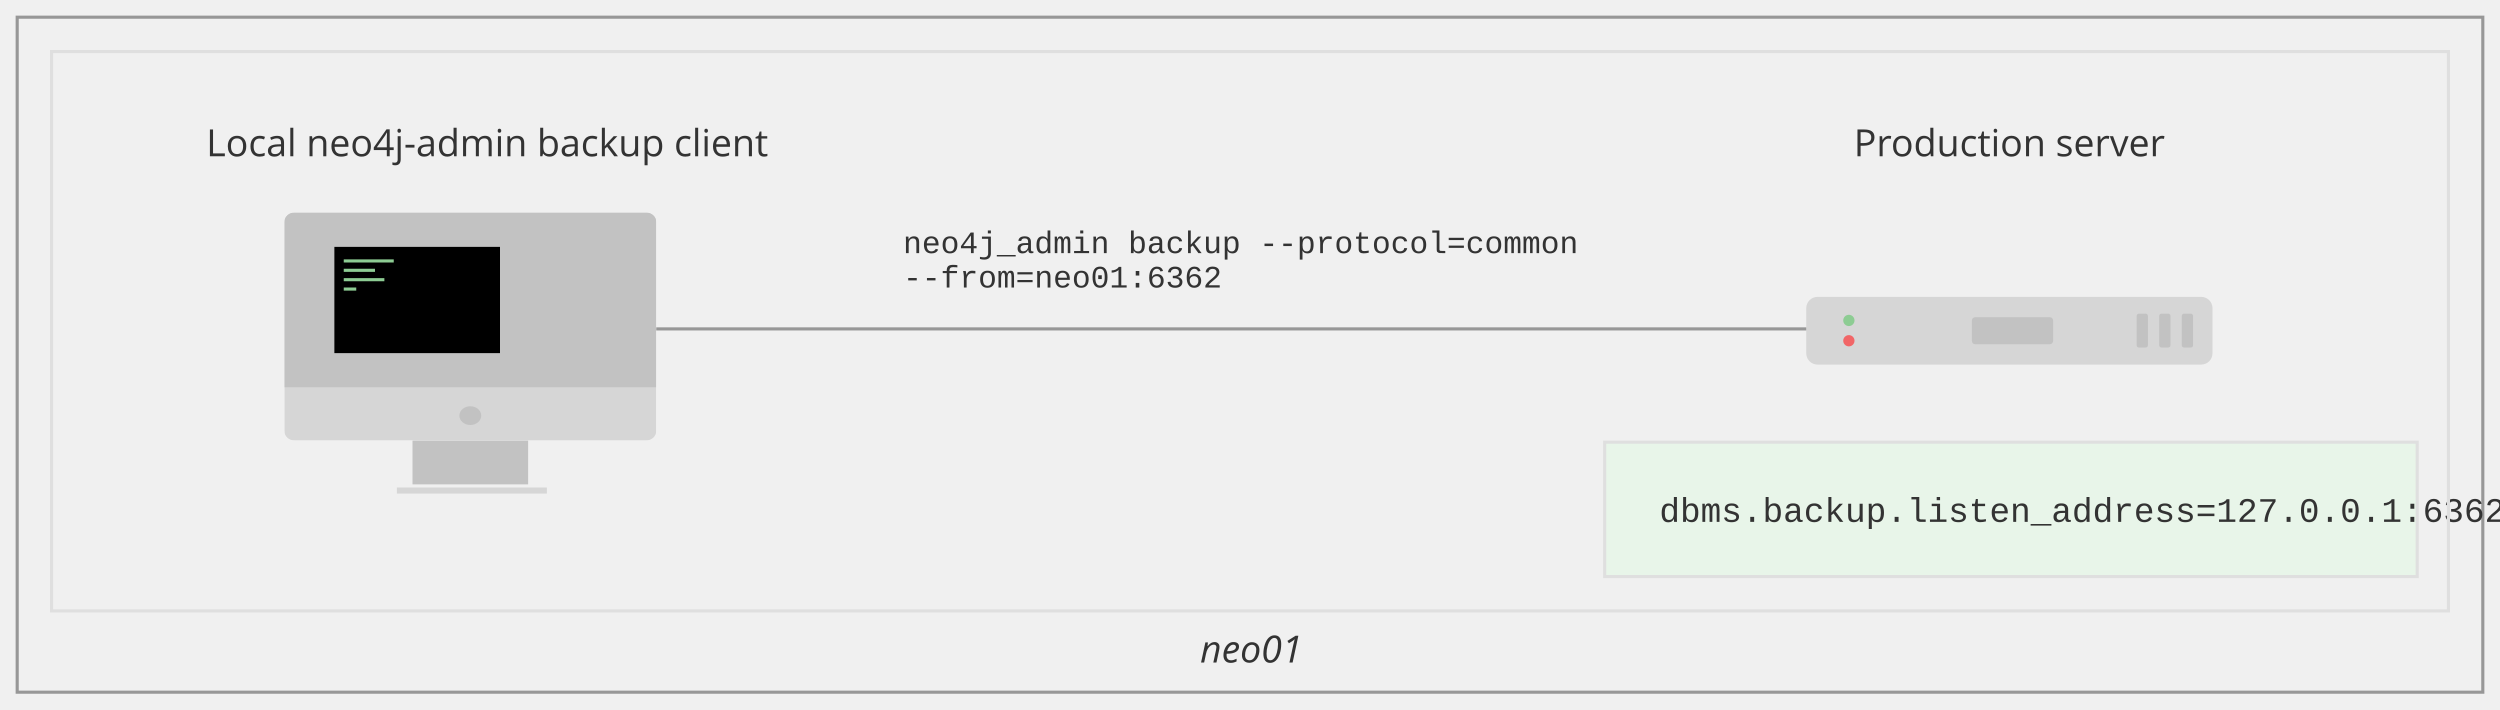
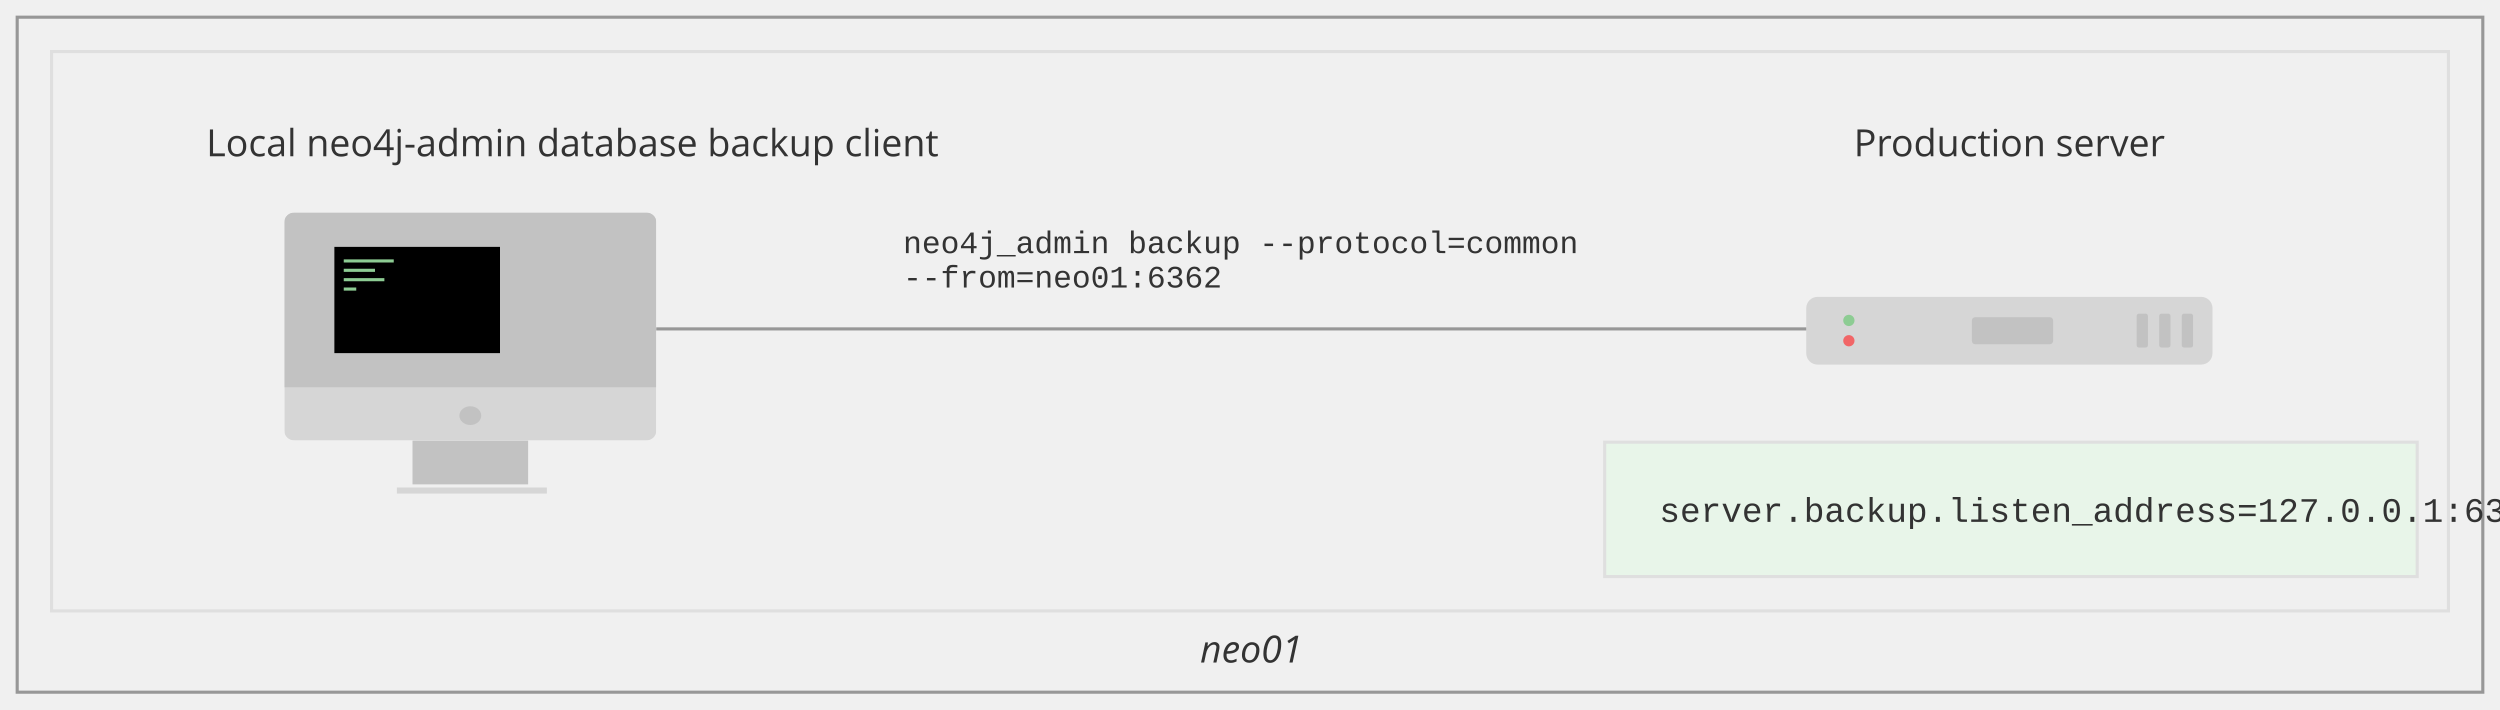
<svg xmlns="http://www.w3.org/2000/svg" xmlns:xlink="http://www.w3.org/1999/xlink" width="800px" height="227px" viewBox="0 0 800 227" version="1.1">
  <defs>
    <polygon id="path-1" points="0 0 119 0 119 72.962 0 72.962" />
    <polygon id="path-3" points="0 0 119 0 119 56 0 56" />
    <polygon id="path-5" points="0 90 119 90 119 0 0 0" />
  </defs>
  <g id="backup-local_server" stroke="none" stroke-width="1" fill="none" fill-rule="evenodd">
    <rect id="Rectangle-45" stroke="#979797" x="5.5" y="5.5" width="789" height="216" />
    <g id="Page-1-Copy-2" transform="translate(578, 95)">
      <path d="M126.389,21.667 L3.611,21.667 C1.616,21.667 0,20.05 0,18.056 L0,3.611 C0,1.616 1.616,0 3.611,0 L126.389,0 C128.384,0 130,1.616 130,3.611 L130,18.056 C130,20.05 128.384,21.667 126.389,21.667" id="Fill-1" fill="#D6D6D6" />
      <path d="M15.444,14.038 C15.444,15.036 14.636,15.844 13.639,15.844 C12.642,15.844 11.833,15.036 11.833,14.038 C11.833,13.041 12.642,12.233 13.639,12.233 C14.636,12.233 15.444,13.041 15.444,14.038" id="Fill-3" fill="#F16667" />
      <path d="M15.444,7.538 C15.444,8.536 14.636,9.344 13.639,9.344 C12.642,9.344 11.833,8.536 11.833,7.538 C11.833,6.541 12.642,5.733 13.639,5.733 C14.636,5.733 15.444,6.541 15.444,7.538" id="Fill-5" fill="#8DCC93" />
      <path d="M108.611,16.205 L106.444,16.205 C106.045,16.205 105.722,15.882 105.722,15.483 L105.722,6.094 C105.722,5.694 106.045,5.372 106.444,5.372 L108.611,5.372 C109.01,5.372 109.333,5.694 109.333,6.094 L109.333,15.483 C109.333,15.882 109.01,16.205 108.611,16.205" id="Fill-7" fill="#C2C2C2" />
      <path d="M115.831,16.205 L113.67,16.205 C113.269,16.205 112.945,15.881 112.945,15.48 L112.945,6.097 C112.945,5.696 113.269,5.372 113.67,5.372 L115.831,5.372 C116.231,5.372 116.556,5.696 116.556,6.097 L116.556,15.48 C116.556,15.881 116.231,16.205 115.831,16.205" id="Fill-9" fill="#C2C2C2" />
      <path d="M123.059,16.205 L120.885,16.205 C120.488,16.205 120.167,15.883 120.167,15.486 L120.167,6.09 C120.167,5.693 120.488,5.372 120.885,5.372 L123.059,5.372 C123.456,5.372 123.778,5.693 123.778,6.09 L123.778,15.486 C123.778,15.883 123.456,16.205 123.059,16.205" id="Fill-11" fill="#C2C2C2" />
      <path d="M79,7.581 L79,14.086 C79,14.683 78.516,15.167 77.92,15.167 L54.08,15.167 C53.484,15.167 53,14.683 53,14.086 L53,7.581 C53,6.984 53.484,6.5 54.08,6.5 L77.92,6.5 C78.516,6.5 79,6.984 79,7.581" id="Fill-13" fill="#C2C2C2" />
    </g>
    <text id="Production-server" font-family="OpenSans-Regular, Open Sans" font-size="12" font-weight="normal" fill="#333333">
      <tspan x="593.219" y="50">Production server</tspan>
    </text>
    <rect id="Rectangle-44" stroke="#DFDFDF" fill="#E8F5E9" x="513.5" y="141.5" width="260" height="43" />
-     <text id="dbms.backup.listen_address=" font-family="CourierNewPSMT, Courier New" font-size="11" font-weight="normal" fill="#333333">
-       <tspan x="531" y="167">dbms.backup.listen_address=127.0.0.1:6362</tspan>
+     <text id="server.backup.listen_address=" font-family="CourierNewPSMT, Courier New" font-size="11" font-weight="normal" fill="#333333">
+       <tspan x="531" y="167">server.backup.listen_address=127.0.0.1:6362</tspan>
    </text>
    <text id="Local-neo4j-admin-ba" font-family="OpenSans-Regular, Open Sans" font-size="12" font-weight="normal" fill="#333333">
-       <tspan x="66" y="50">Local neo4j-admin backup client</tspan>
+       <tspan x="66" y="50">Local neo4j-admin database backup client</tspan>
    </text>
    <text id="neo01" font-family="OpenSans-Italic, Open Sans" font-size="12" font-style="italic" font-weight="normal" fill="#333333">
      <tspan x="384" y="212">neo01</tspan>
    </text>
    <rect id="Rectangle-43" stroke="#DFDFDF" x="16.5" y="16.5" width="767" height="179" />
    <g id="Group-2" transform="translate(91, 68)">
      <g id="Page-1">
        <g id="Group-3">
          <mask id="mask-2" fill="white">
            <use xlink:href="#path-1" />
          </mask>
          <g id="Clip-2" />
          <path d="M115.694,72.962 L3.305,72.962 C1.48,72.962 -0,71.601 -0,69.92 L-0,3.041 C-0,1.362 1.48,-0 3.305,-0 L115.694,-0 C117.52,-0 119,1.362 119,3.041 L119,69.92 C119,71.601 117.52,72.962 115.694,72.962" id="Fill-1" fill="#D6D6D6" mask="url(#mask-2)" />
        </g>
        <path d="M59.5,62 C61.433,62 63,63.343 63,65 C63,66.657 61.433,68 59.5,68 C57.567,68 56,66.657 56,65 C56,63.343 57.567,62 59.5,62" id="Fill-4" fill="#C2C2C2" />
        <g id="Group-8">
          <mask id="mask-4" fill="white">
            <use xlink:href="#path-3" />
          </mask>
          <g id="Clip-7" />
          <path d="M119,3.043 L119,56 L-0,56 L-0,3.043 C-0,1.362 1.48,0 3.305,0 L115.694,0 C117.52,0 119,1.362 119,3.043" id="Fill-6" fill="#C2C2C2" mask="url(#mask-4)" />
        </g>
        <mask id="mask-6" fill="white">
          <use xlink:href="#path-5" />
        </mask>
        <g id="Clip-10" />
        <polygon id="Fill-9" fill="#C2C2C2" mask="url(#mask-6)" points="41 87 78 87 78 73 41 73" />
        <polygon id="Fill-11" fill="#D6D6D6" mask="url(#mask-6)" points="36 90 84 90 84 88 36 88" />
        <rect id="Rectangle-46" stroke="#000000" fill="#000000" mask="url(#mask-6)" x="16.5" y="11.5" width="52" height="33" />
      </g>
      <path d="M19.5,15.5 L34.5,15.5" id="Line-2" stroke="#8DCC93" stroke-linecap="square" />
      <path d="M19.5,18.5 L28.5,18.5" id="Line-2" stroke="#8DCC93" stroke-linecap="square" />
      <path d="M19.5,21.5 L31.5,21.5" id="Line-2" stroke="#8DCC93" stroke-linecap="square" />
      <path d="M19.5,24.5 L22.5,24.5" id="Line-2" stroke="#8DCC93" stroke-linecap="square" />
    </g>
    <text id="neo4j_admin-backup--" font-family="CourierNewPSMT, Courier New" font-size="10" font-weight="normal" fill="#333333">
      <tspan x="289" y="81">neo4j_admin backup --protocol=common</tspan>
      <tspan x="289" y="92">                   --from=neo01:6362</tspan>
    </text>
    <path d="M210.5,105.25 L577.5,105.25" id="Line-36" stroke="#979797" stroke-linecap="square" fill-rule="nonzero" />
  </g>
</svg>
